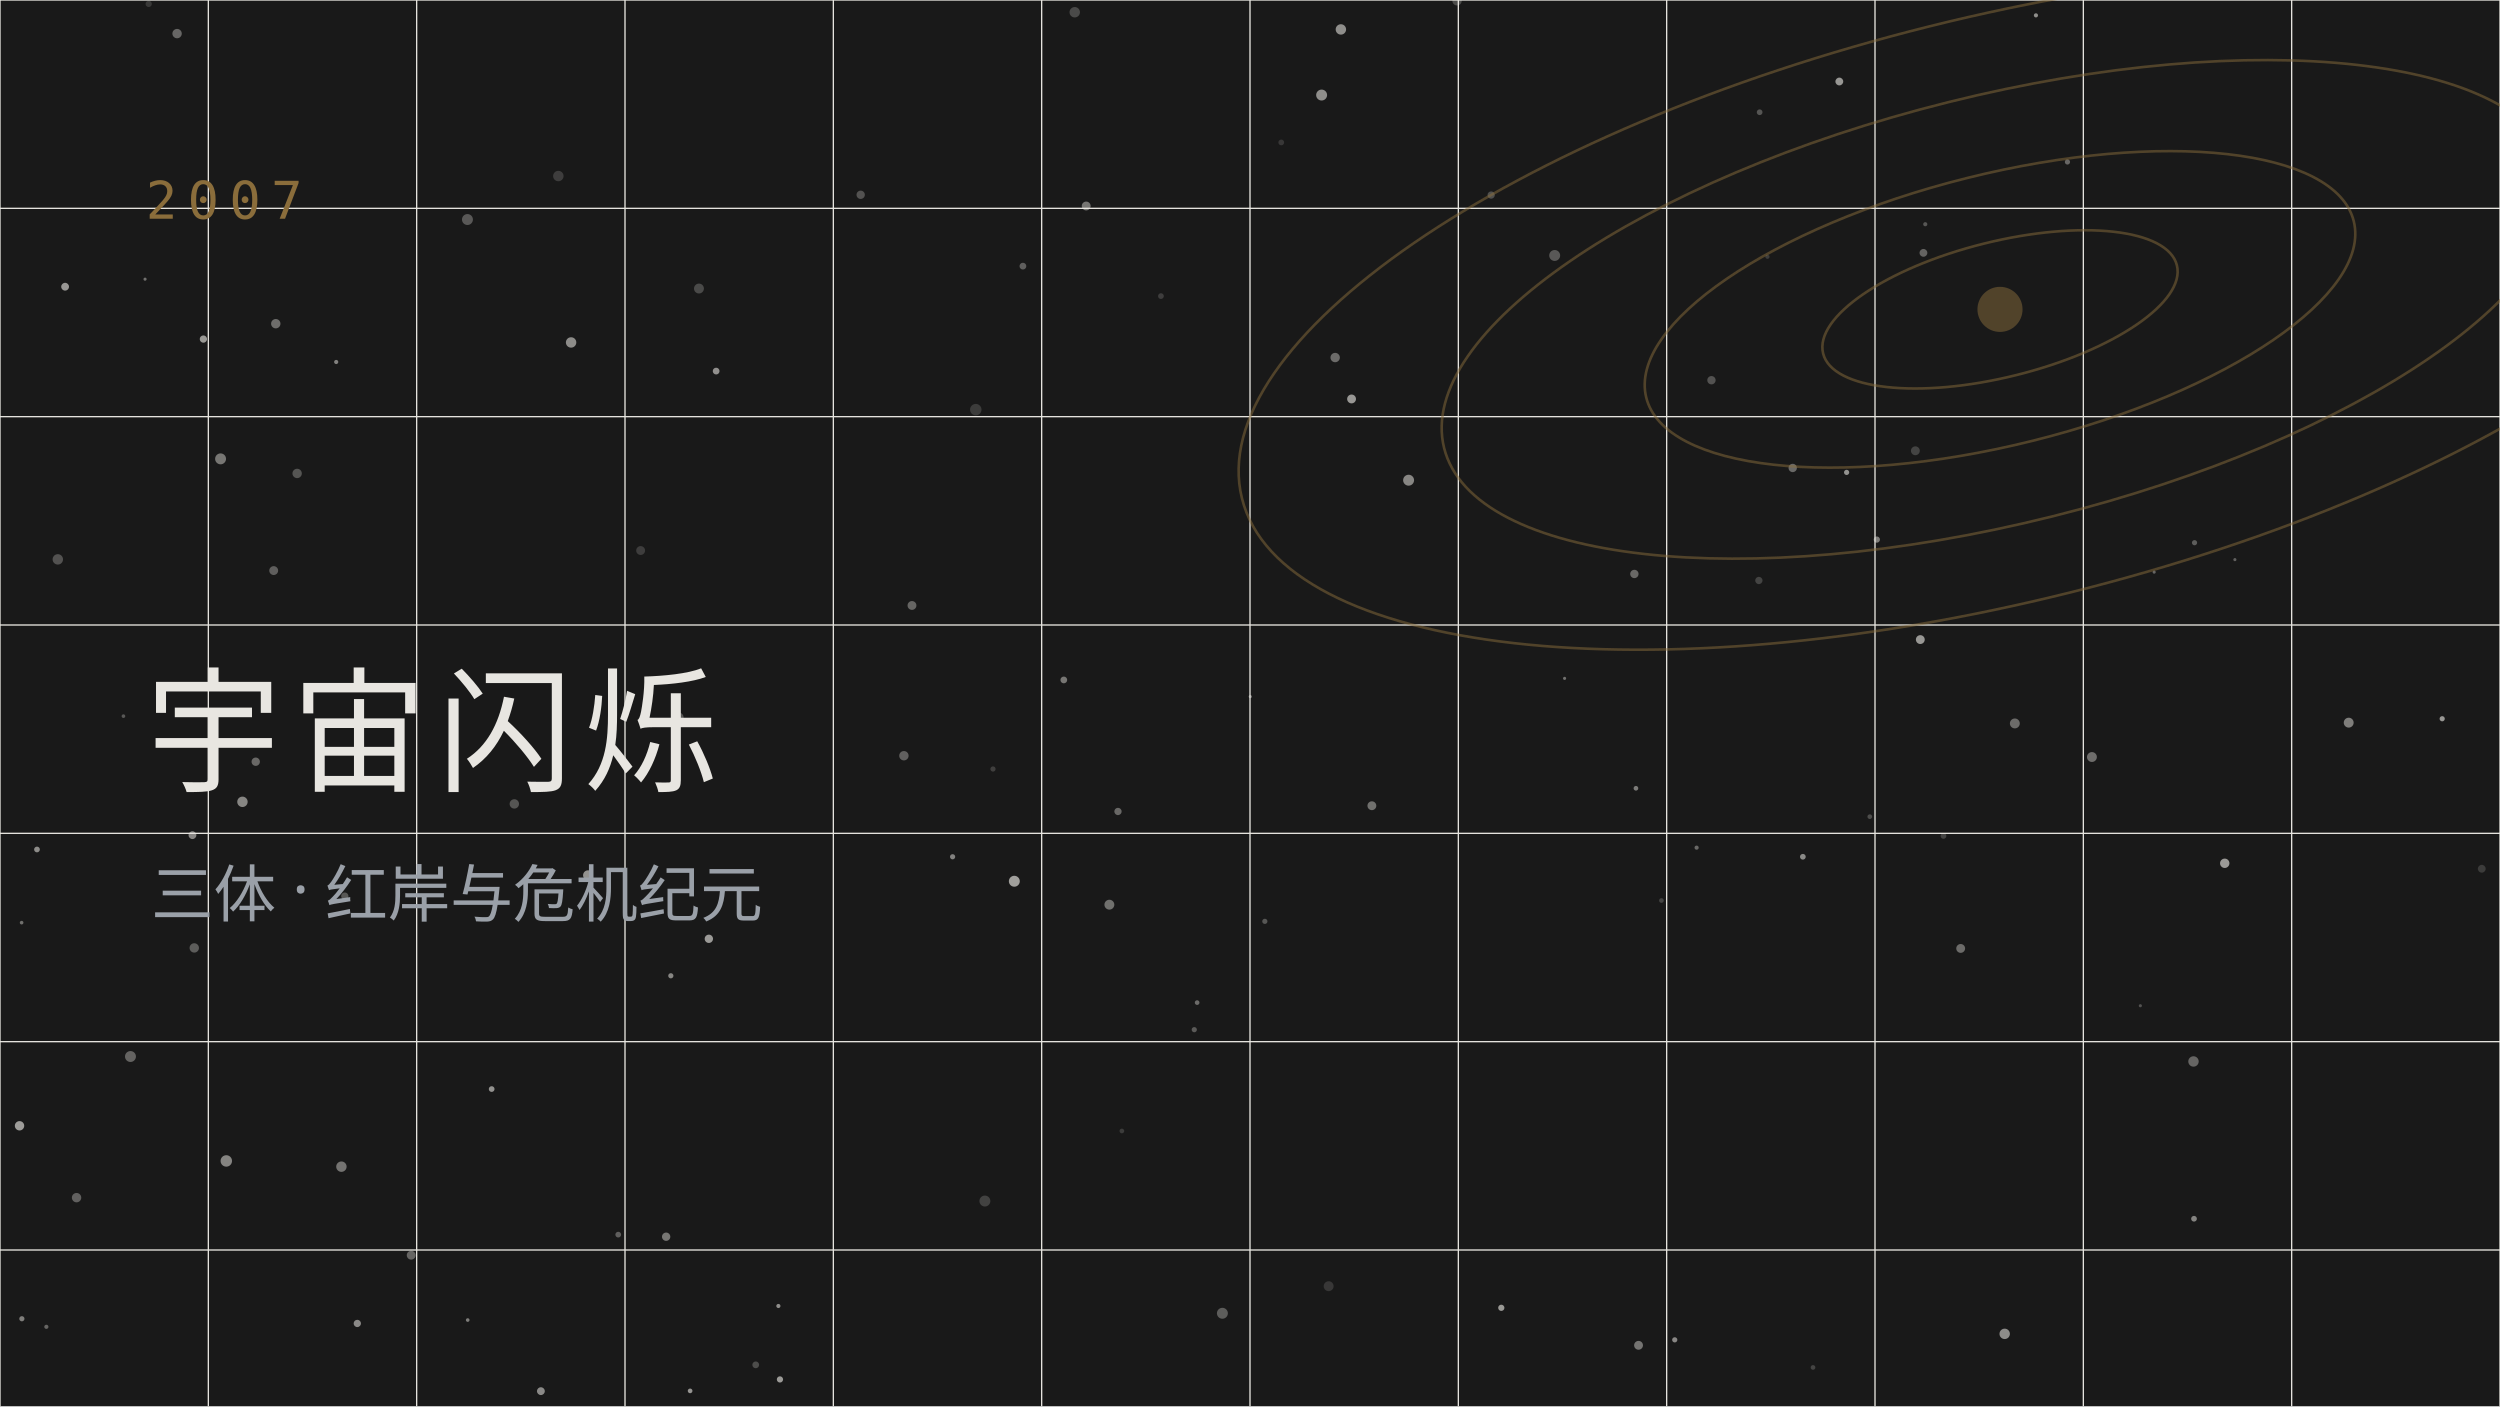
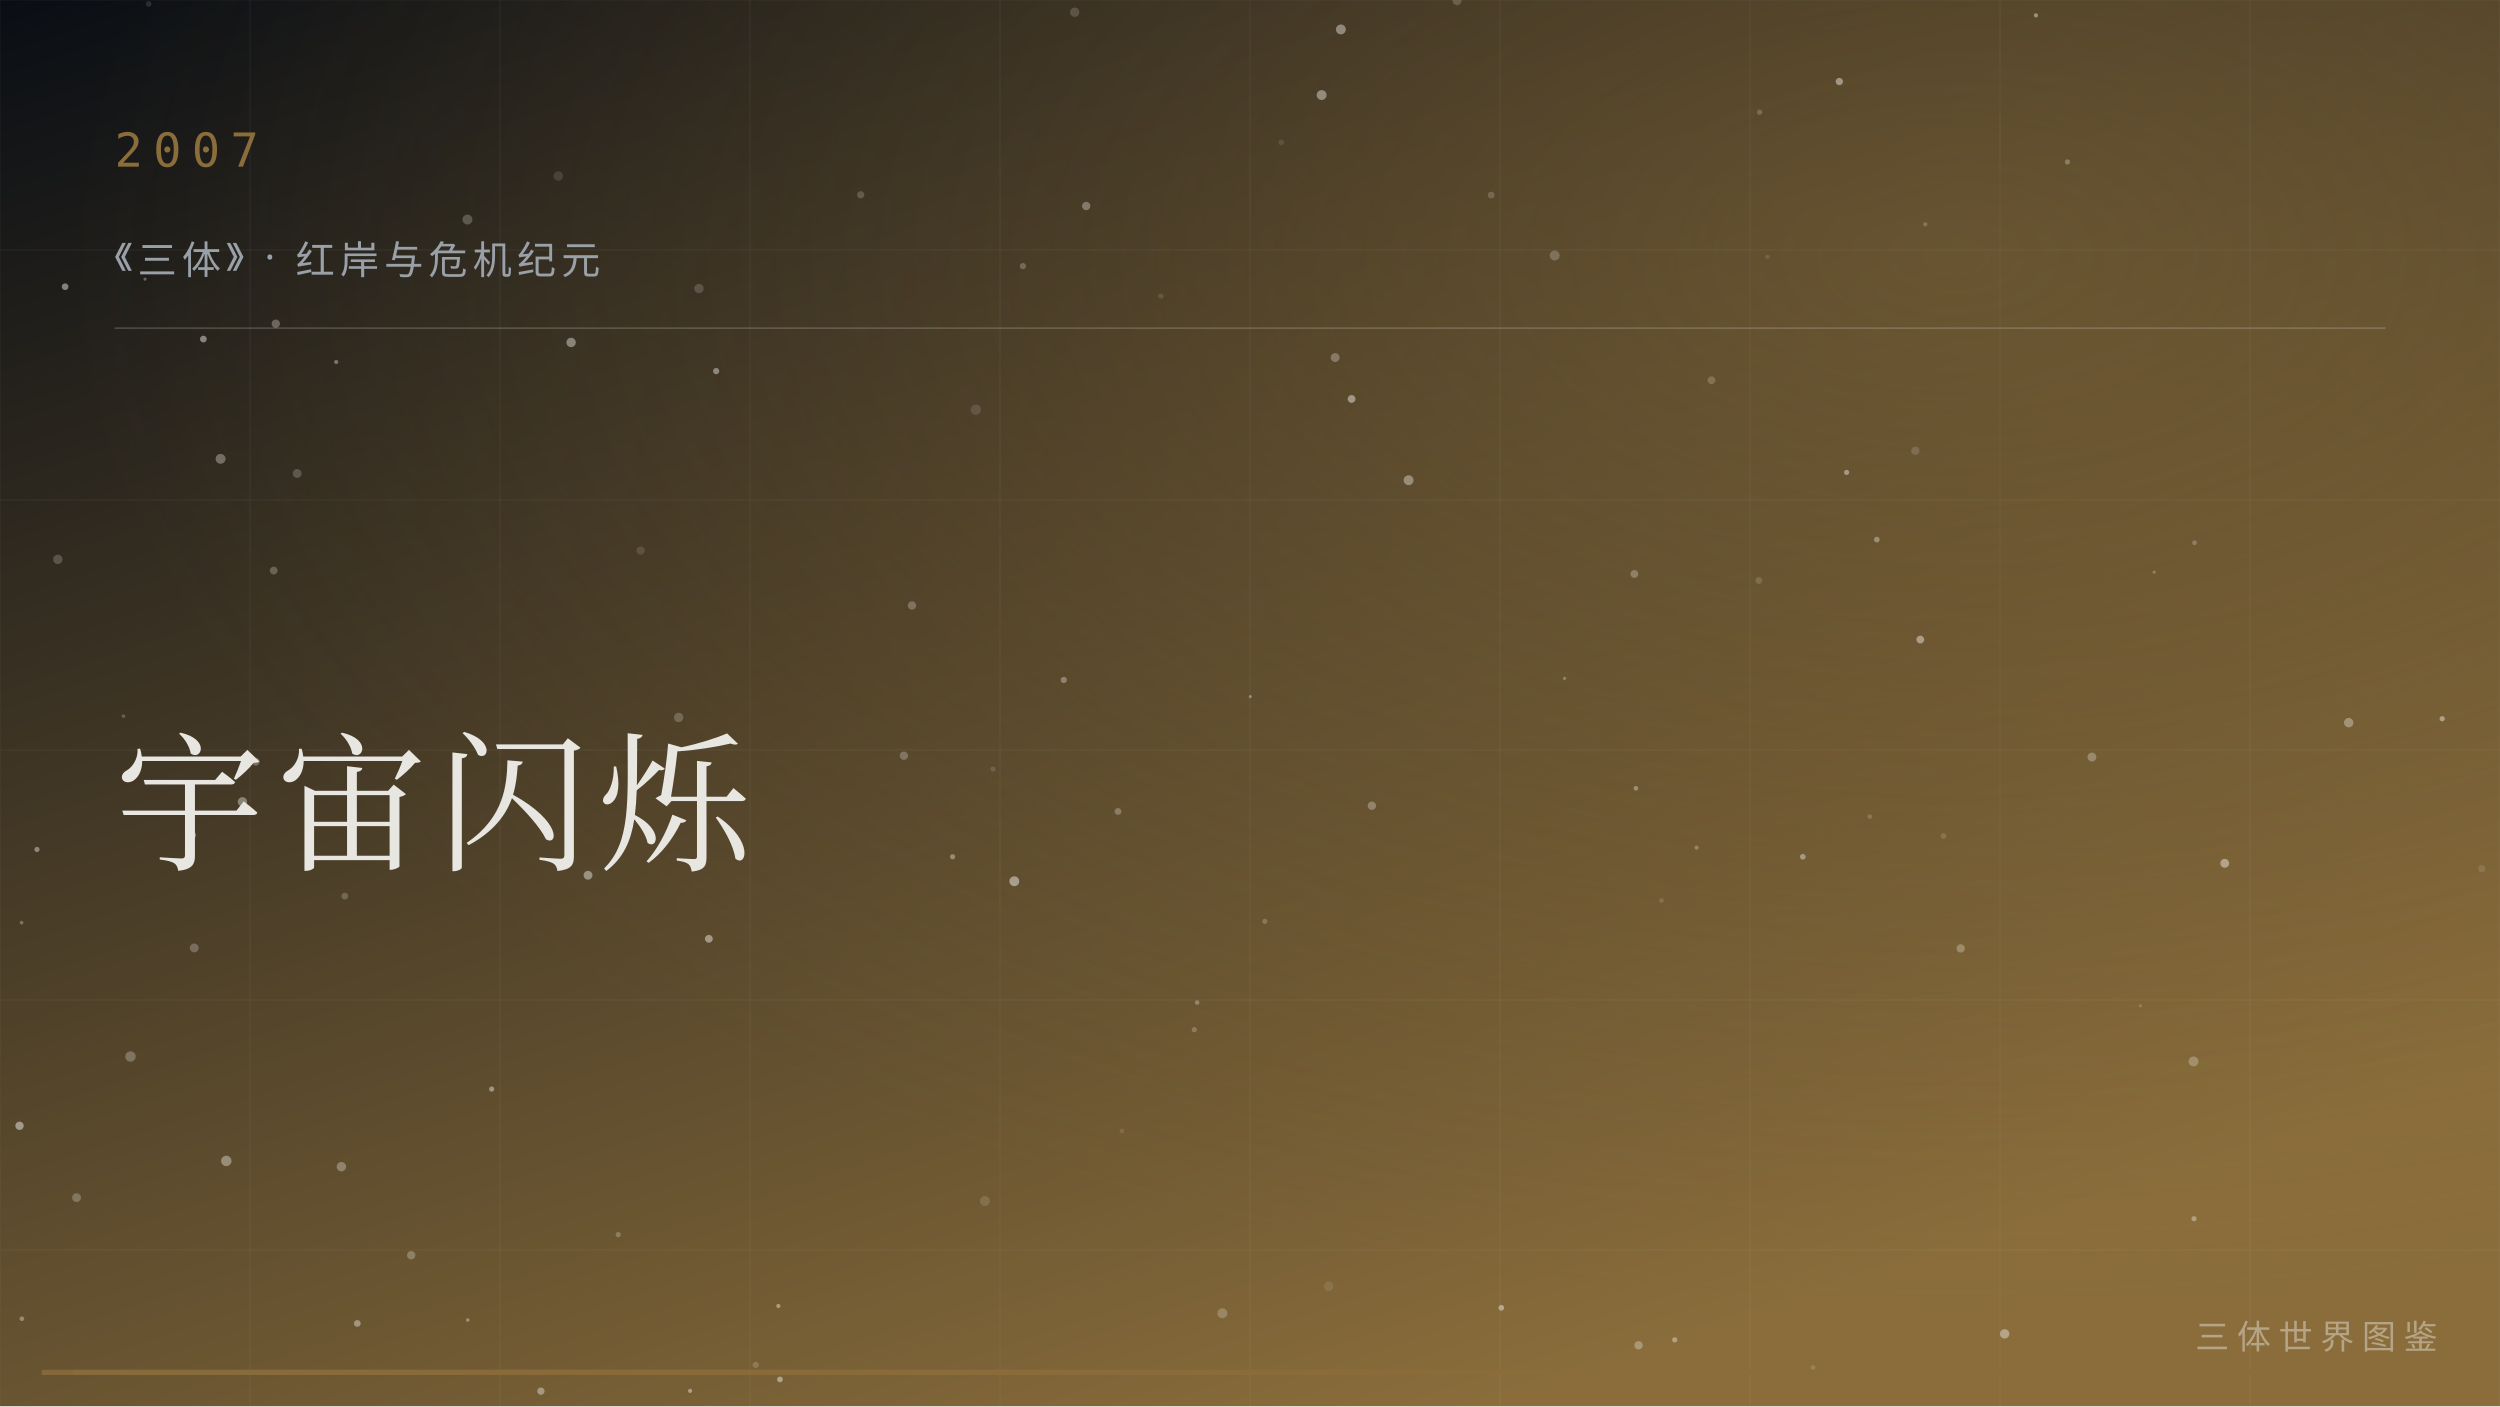
<svg xmlns="http://www.w3.org/2000/svg" width="960" height="540" viewBox="0 0 960 540">
-   <rect width="960" height="540" fill="#0a0e14" />
-   <rect width="960" height="540" fill="#8a6d3b" opacity="0.12" />
-   <line x1="0" y1="0" x2="0" y2="540" stroke="#e8e6e1" stroke-width="0.5" />
-   <line x1="80" y1="0" x2="80" y2="540" stroke="#e8e6e1" stroke-width="0.5" />
-   <line x1="160" y1="0" x2="160" y2="540" stroke="#e8e6e1" stroke-width="0.5" />
-   <line x1="240" y1="0" x2="240" y2="540" stroke="#e8e6e1" stroke-width="0.5" />
-   <line x1="320" y1="0" x2="320" y2="540" stroke="#e8e6e1" stroke-width="0.5" />
-   <line x1="400" y1="0" x2="400" y2="540" stroke="#e8e6e1" stroke-width="0.5" />
-   <line x1="480" y1="0" x2="480" y2="540" stroke="#e8e6e1" stroke-width="0.5" />
-   <line x1="560" y1="0" x2="560" y2="540" stroke="#e8e6e1" stroke-width="0.5" />
-   <line x1="640" y1="0" x2="640" y2="540" stroke="#e8e6e1" stroke-width="0.5" />
-   <line x1="720" y1="0" x2="720" y2="540" stroke="#e8e6e1" stroke-width="0.5" />
-   <line x1="800" y1="0" x2="800" y2="540" stroke="#e8e6e1" stroke-width="0.5" />
-   <line x1="880" y1="0" x2="880" y2="540" stroke="#e8e6e1" stroke-width="0.5" />
-   <line x1="960" y1="0" x2="960" y2="540" stroke="#e8e6e1" stroke-width="0.5" />
-   <line x1="0" y1="0" x2="960" y2="0" stroke="#e8e6e1" stroke-width="0.5" />
-   <line x1="0" y1="80" x2="960" y2="80" stroke="#e8e6e1" stroke-width="0.5" />
-   <line x1="0" y1="160" x2="960" y2="160" stroke="#e8e6e1" stroke-width="0.5" />
-   <line x1="0" y1="240" x2="960" y2="240" stroke="#e8e6e1" stroke-width="0.5" />
-   <line x1="0" y1="320" x2="960" y2="320" stroke="#e8e6e1" stroke-width="0.5" />
-   <line x1="0" y1="400" x2="960" y2="400" stroke="#e8e6e1" stroke-width="0.5" />
-   <line x1="0" y1="480" x2="960" y2="480" stroke="#e8e6e1" stroke-width="0.5" />
-   <circle cx="492.0" cy="54.7" r="1.1" fill="#e8e6e1" opacity="0.15" />
-   <circle cx="854.3" cy="331.5" r="1.8" fill="#e8e6e1" opacity="0.63" />
-   <circle cx="803.3" cy="290.7" r="1.9" fill="#e8e6e1" opacity="0.41" />
-   <circle cx="937.8" cy="276.0" r="1.0" fill="#e8e6e1" opacity="0.61" />
-   <circle cx="347.1" cy="290.2" r="1.8" fill="#e8e6e1" opacity="0.35" />
-   <circle cx="137.2" cy="508.2" r="1.4" fill="#e8e6e1" opacity="0.55" />
-   <circle cx="272.2" cy="360.5" r="1.6" fill="#e8e6e1" opacity="0.63" />
-   <circle cx="769.8" cy="512.2" r="2.0" fill="#e8e6e1" opacity="0.56" />
-   <circle cx="299.5" cy="529.7" r="1.2" fill="#e8e6e1" opacity="0.63" />
-   <circle cx="14.2" cy="326.2" r="1.1" fill="#e8e6e1" opacity="0.56" />
-   <circle cx="84.7" cy="176.2" r="2.1" fill="#e8e6e1" opacity="0.45" />
-   <circle cx="8.3" cy="354.3" r="0.7" fill="#e8e6e1" opacity="0.42" />
-   <circle cx="746.3" cy="321.0" r="1.1" fill="#e8e6e1" opacity="0.21" />
-   <circle cx="392.8" cy="102.2" r="1.3" fill="#e8e6e1" opacity="0.34" />
-   <circle cx="429.3" cy="311.6" r="1.4" fill="#e8e6e1" opacity="0.39" />
-   <circle cx="298.9" cy="501.5" r="0.8" fill="#e8e6e1" opacity="0.57" />
-   <circle cx="374.7" cy="157.3" r="2.2" fill="#e8e6e1" opacity="0.17" />
-   <circle cx="179.5" cy="84.3" r="2.1" fill="#e8e6e1" opacity="0.31" />
-   <circle cx="157.9" cy="482.0" r="1.7" fill="#e8e6e1" opacity="0.37" />
-   <circle cx="514.9" cy="11.3" r="2.0" fill="#e8e6e1" opacity="0.57" />
-   <circle cx="179.6" cy="506.9" r="0.7" fill="#e8e6e1" opacity="0.49" />
-   <circle cx="381.3" cy="295.3" r="1.0" fill="#e8e6e1" opacity="0.19" />
-   <circle cx="469.4" cy="504.3" r="2.1" fill="#e8e6e1" opacity="0.33" />
-   <circle cx="576.5" cy="502.2" r="1.2" fill="#e8e6e1" opacity="0.62" />
-   <circle cx="22.2" cy="214.8" r="2.0" fill="#e8e6e1" opacity="0.28" />
-   <circle cx="389.5" cy="338.4" r="2.1" fill="#e8e6e1" opacity="0.65" />
-   <circle cx="290.2" cy="524.1" r="1.3" fill="#e8e6e1" opacity="0.25" />
-   <circle cx="675.7" cy="43.1" r="1.1" fill="#e8e6e1" opacity="0.29" />
-   <circle cx="74.6" cy="364.0" r="1.8" fill="#e8e6e1" opacity="0.33" />
-   <circle cx="706.3" cy="31.3" r="1.5" fill="#e8e6e1" opacity="0.61" />
-   <circle cx="225.8" cy="336.1" r="1.9" fill="#e8e6e1" opacity="0.59" />
-   <circle cx="480.1" cy="267.5" r="0.6" fill="#e8e6e1" opacity="0.50" />
-   <circle cx="842.7" cy="208.4" r="1.0" fill="#e8e6e1" opacity="0.33" />
-   <circle cx="485.7" cy="353.8" r="1.0" fill="#e8e6e1" opacity="0.30" />
-   <circle cx="445.8" cy="113.7" r="1.1" fill="#e8e6e1" opacity="0.18" />
-   <circle cx="78.1" cy="130.2" r="1.4" fill="#e8e6e1" opacity="0.62" />
-   <circle cx="408.5" cy="261.1" r="1.3" fill="#e8e6e1" opacity="0.45" />
-   <circle cx="675.4" cy="222.9" r="1.4" fill="#e8e6e1" opacity="0.21" />
-   <circle cx="709.1" cy="181.4" r="1.0" fill="#e8e6e1" opacity="0.59" />
-   <circle cx="752.9" cy="364.2" r="1.7" fill="#e8e6e1" opacity="0.40" />
-   <circle cx="459.7" cy="385.0" r="0.9" fill="#e8e6e1" opacity="0.40" />
-   <circle cx="643.1" cy="514.5" r="1.0" fill="#e8e6e1" opacity="0.54" />
-   <circle cx="559.5" cy="0.3" r="1.8" fill="#e8e6e1" opacity="0.25" />
-   <circle cx="678.7" cy="98.6" r="0.8" fill="#e8e6e1" opacity="0.17" />
-   <circle cx="827.2" cy="219.7" r="0.6" fill="#e8e6e1" opacity="0.37" />
-   <circle cx="350.2" cy="232.5" r="1.7" fill="#e8e6e1" opacity="0.37" />
-   <circle cx="214.4" cy="67.6" r="2.0" fill="#e8e6e1" opacity="0.18" />
-   <circle cx="260.6" cy="275.5" r="1.9" fill="#e8e6e1" opacity="0.30" />
-   <circle cx="105.1" cy="219.1" r="1.7" fill="#e8e6e1" opacity="0.34" />
-   <circle cx="718.0" cy="313.6" r="0.9" fill="#e8e6e1" opacity="0.25" />
-   <circle cx="330.5" cy="74.8" r="1.6" fill="#e8e6e1" opacity="0.28" />
-   <circle cx="50.1" cy="405.7" r="2.1" fill="#e8e6e1" opacity="0.36" />
-   <circle cx="628.2" cy="302.7" r="0.9" fill="#e8e6e1" opacity="0.48" />
-   <circle cx="207.7" cy="534.2" r="1.5" fill="#e8e6e1" opacity="0.55" />
-   <circle cx="417.1" cy="79.1" r="1.7" fill="#e8e6e1" opacity="0.45" />
-   <circle cx="953.0" cy="333.6" r="1.5" fill="#e8e6e1" opacity="0.17" />
-   <circle cx="93.1" cy="307.9" r="2.0" fill="#e8e6e1" opacity="0.53" />
-   <circle cx="540.9" cy="184.4" r="2.1" fill="#e8e6e1" opacity="0.53" />
-   <circle cx="132.4" cy="344.1" r="1.4" fill="#e8e6e1" opacity="0.30" />
-   <circle cx="131.1" cy="448.0" r="2.0" fill="#e8e6e1" opacity="0.44" />
-   <circle cx="57.1" cy="1.5" r="1.2" fill="#e8e6e1" opacity="0.16" />
-   <circle cx="572.6" cy="74.9" r="1.4" fill="#e8e6e1" opacity="0.26" />
-   <circle cx="793.9" cy="62.2" r="1.0" fill="#e8e6e1" opacity="0.38" />
-   <circle cx="739.3" cy="86.1" r="0.8" fill="#e8e6e1" opacity="0.30" />
-   <circle cx="720.7" cy="207.2" r="1.2" fill="#e8e6e1" opacity="0.49" />
-   <circle cx="629.2" cy="516.6" r="1.7" fill="#e8e6e1" opacity="0.44" />
-   <circle cx="378.2" cy="461.2" r="2.1" fill="#e8e6e1" opacity="0.20" />
-   <circle cx="696.2" cy="525.1" r="0.9" fill="#e8e6e1" opacity="0.21" />
-   <circle cx="901.9" cy="277.5" r="1.9" fill="#e8e6e1" opacity="0.49" />
-   <circle cx="821.9" cy="386.2" r="0.6" fill="#e8e6e1" opacity="0.28" />
-   <circle cx="365.8" cy="329.0" r="1.0" fill="#e8e6e1" opacity="0.51" />
-   <circle cx="512.7" cy="137.3" r="1.8" fill="#e8e6e1" opacity="0.40" />
-   <circle cx="692.3" cy="329.0" r="1.1" fill="#e8e6e1" opacity="0.55" />
-   <circle cx="842.5" cy="468.0" r="1.1" fill="#e8e6e1" opacity="0.52" />
-   <circle cx="246.0" cy="211.4" r="1.7" fill="#e8e6e1" opacity="0.18" />
-   <circle cx="237.4" cy="474.1" r="1.1" fill="#e8e6e1" opacity="0.34" />
-   <circle cx="29.4" cy="459.9" r="1.8" fill="#e8e6e1" opacity="0.35" />
-   <circle cx="188.8" cy="418.2" r="1.1" fill="#e8e6e1" opacity="0.59" />
-   <circle cx="627.6" cy="220.4" r="1.6" fill="#e8e6e1" opacity="0.39" />
-   <circle cx="47.4" cy="275.0" r="0.7" fill="#e8e6e1" opacity="0.31" />
-   <circle cx="842.3" cy="407.6" r="2.0" fill="#e8e6e1" opacity="0.37" />
-   <circle cx="412.7" cy="4.7" r="2.0" fill="#e8e6e1" opacity="0.24" />
-   <circle cx="657.2" cy="146.0" r="1.6" fill="#e8e6e1" opacity="0.28" />
-   <circle cx="651.5" cy="325.5" r="0.8" fill="#e8e6e1" opacity="0.39" />
-   <circle cx="114.1" cy="181.8" r="1.8" fill="#e8e6e1" opacity="0.29" />
-   <circle cx="638.0" cy="345.8" r="0.9" fill="#e8e6e1" opacity="0.21" />
-   <circle cx="73.9" cy="320.7" r="1.5" fill="#e8e6e1" opacity="0.54" />
-   <circle cx="7.5" cy="432.3" r="1.8" fill="#e8e6e1" opacity="0.64" />
-   <circle cx="526.8" cy="309.4" r="1.7" fill="#e8e6e1" opacity="0.42" />
-   <circle cx="510.2" cy="493.9" r="1.9" fill="#e8e6e1" opacity="0.15" />
-   <circle cx="735.5" cy="173.1" r="1.7" fill="#e8e6e1" opacity="0.21" />
-   <circle cx="86.9" cy="445.8" r="2.2" fill="#e8e6e1" opacity="0.52" />
-   <circle cx="219.3" cy="131.5" r="2.0" fill="#e8e6e1" opacity="0.56" />
-   <circle cx="268.4" cy="110.8" r="1.9" fill="#e8e6e1" opacity="0.24" />
-   <circle cx="430.8" cy="434.3" r="0.9" fill="#e8e6e1" opacity="0.17" />
-   <circle cx="275.0" cy="142.5" r="1.3" fill="#e8e6e1" opacity="0.58" />
-   <circle cx="25.0" cy="110.1" r="1.5" fill="#e8e6e1" opacity="0.61" />
-   <circle cx="519.0" cy="153.2" r="1.7" fill="#e8e6e1" opacity="0.61" />
-   <circle cx="781.8" cy="5.9" r="0.8" fill="#e8e6e1" opacity="0.57" />
-   <circle cx="507.5" cy="36.5" r="2.1" fill="#e8e6e1" opacity="0.57" />
-   <circle cx="737.4" cy="245.6" r="1.7" fill="#e8e6e1" opacity="0.61" />
-   <circle cx="458.6" cy="395.4" r="1.0" fill="#e8e6e1" opacity="0.32" />
-   <circle cx="129.1" cy="139.0" r="0.8" fill="#e8e6e1" opacity="0.51" />
-   <circle cx="55.7" cy="107.2" r="0.6" fill="#e8e6e1" opacity="0.43" />
-   <circle cx="597.0" cy="98.1" r="2.1" fill="#e8e6e1" opacity="0.31" />
-   <circle cx="600.8" cy="260.5" r="0.6" fill="#e8e6e1" opacity="0.43" />
-   <circle cx="105.9" cy="124.3" r="1.8" fill="#e8e6e1" opacity="0.41" />
-   <circle cx="265.0" cy="534.1" r="0.9" fill="#e8e6e1" opacity="0.60" />
-   <circle cx="98.2" cy="292.5" r="1.6" fill="#e8e6e1" opacity="0.39" />
-   <circle cx="8.4" cy="506.4" r="1.0" fill="#e8e6e1" opacity="0.49" />
-   <circle cx="858.2" cy="214.9" r="0.6" fill="#e8e6e1" opacity="0.35" />
-   <circle cx="688.4" cy="179.7" r="1.6" fill="#e8e6e1" opacity="0.39" />
-   <circle cx="68.0" cy="12.9" r="1.8" fill="#e8e6e1" opacity="0.38" />
-   <circle cx="773.7" cy="277.8" r="1.9" fill="#e8e6e1" opacity="0.40" />
-   <circle cx="257.6" cy="374.7" r="1.0" fill="#e8e6e1" opacity="0.53" />
-   <circle cx="738.6" cy="97.1" r="1.5" fill="#e8e6e1" opacity="0.36" />
-   <circle cx="197.5" cy="308.7" r="1.8" fill="#e8e6e1" opacity="0.29" />
-   <circle cx="426.0" cy="347.4" r="1.9" fill="#e8e6e1" opacity="0.42" />
-   <circle cx="255.8" cy="474.9" r="1.6" fill="#e8e6e1" opacity="0.45" />
-   <circle cx="17.8" cy="509.5" r="0.8" fill="#e8e6e1" opacity="0.37" />
-   <g opacity="0.5" stroke="#8a6d3b" fill="none">
-     <ellipse cx="768" cy="118.8" rx="70" ry="26" transform="rotate(-14 768 118.8)" />
-     <ellipse cx="768" cy="118.8" rx="140" ry="52" transform="rotate(-14 768 118.8)" />
-     <ellipse cx="768" cy="118.8" rx="220" ry="82" transform="rotate(-14 768 118.8)" />
-     <ellipse cx="768" cy="118.8" rx="300" ry="112" transform="rotate(-14 768 118.8)" />
-     <circle cx="768" cy="118.8" r="8.656" fill="#8a6d3b" stroke="none" />
+   <defs>
+     <linearGradient id="bg" x1="0" y1="0" x2="0.6" y2="1">
+       <stop offset="0" stop-color="#0a0e14" />
+       <stop offset="1" stop-color="#8a6d3b" />
+     </linearGradient>
+     <radialGradient id="glow" cx="0.78" cy="0.18" r="0.75">
+       <stop offset="0" stop-color="#8a6d3b" stop-opacity="0.5" />
+       <stop offset="1" stop-color="#8a6d3b" stop-opacity="0" />
+     </radialGradient>
+   </defs>
+   <rect width="960" height="540" fill="url(#bg)" />
+   <rect width="960" height="540" fill="url(#glow)" />
+   <circle cx="492.0" cy="54.7" r="1.1" fill="#e8e6e1" opacity="0.12" />
+   <circle cx="854.3" cy="331.5" r="1.7" fill="#e8e6e1" opacity="0.50" />
+   <circle cx="803.3" cy="290.7" r="1.7" fill="#e8e6e1" opacity="0.33" />
+   <circle cx="937.8" cy="276.0" r="1.0" fill="#e8e6e1" opacity="0.49" />
+   <circle cx="347.1" cy="290.2" r="1.6" fill="#e8e6e1" opacity="0.28" />
+   <circle cx="137.2" cy="508.2" r="1.3" fill="#e8e6e1" opacity="0.44" />
+   <circle cx="272.2" cy="360.5" r="1.5" fill="#e8e6e1" opacity="0.50" />
+   <circle cx="769.8" cy="512.2" r="1.8" fill="#e8e6e1" opacity="0.45" />
+   <circle cx="299.5" cy="529.7" r="1.1" fill="#e8e6e1" opacity="0.50" />
+   <circle cx="14.2" cy="326.2" r="1.0" fill="#e8e6e1" opacity="0.45" />
+   <circle cx="84.7" cy="176.2" r="1.9" fill="#e8e6e1" opacity="0.36" />
+   <circle cx="8.3" cy="354.3" r="0.7" fill="#e8e6e1" opacity="0.33" />
+   <circle cx="746.3" cy="321.0" r="1.1" fill="#e8e6e1" opacity="0.17" />
+   <circle cx="392.8" cy="102.2" r="1.2" fill="#e8e6e1" opacity="0.27" />
+   <circle cx="429.3" cy="311.6" r="1.3" fill="#e8e6e1" opacity="0.31" />
+   <circle cx="298.9" cy="501.5" r="0.8" fill="#e8e6e1" opacity="0.46" />
+   <circle cx="374.7" cy="157.3" r="2.0" fill="#e8e6e1" opacity="0.14" />
+   <circle cx="179.5" cy="84.3" r="1.9" fill="#e8e6e1" opacity="0.25" />
+   <circle cx="157.9" cy="482.0" r="1.6" fill="#e8e6e1" opacity="0.30" />
+   <circle cx="514.9" cy="11.3" r="1.9" fill="#e8e6e1" opacity="0.45" />
+   <circle cx="179.6" cy="506.9" r="0.7" fill="#e8e6e1" opacity="0.39" />
+   <circle cx="381.3" cy="295.3" r="1.0" fill="#e8e6e1" opacity="0.15" />
+   <circle cx="469.4" cy="504.3" r="1.9" fill="#e8e6e1" opacity="0.26" />
+   <circle cx="576.5" cy="502.2" r="1.1" fill="#e8e6e1" opacity="0.50" />
+   <circle cx="22.2" cy="214.8" r="1.8" fill="#e8e6e1" opacity="0.22" />
+   <circle cx="389.5" cy="338.4" r="1.9" fill="#e8e6e1" opacity="0.52" />
+   <circle cx="290.2" cy="524.1" r="1.2" fill="#e8e6e1" opacity="0.20" />
+   <circle cx="675.7" cy="43.1" r="1.0" fill="#e8e6e1" opacity="0.23" />
+   <circle cx="74.6" cy="364.0" r="1.7" fill="#e8e6e1" opacity="0.27" />
+   <circle cx="706.3" cy="31.3" r="1.4" fill="#e8e6e1" opacity="0.49" />
+   <circle cx="225.8" cy="336.1" r="1.7" fill="#e8e6e1" opacity="0.47" />
+   <circle cx="480.1" cy="267.5" r="0.6" fill="#e8e6e1" opacity="0.40" />
+   <circle cx="842.7" cy="208.4" r="0.9" fill="#e8e6e1" opacity="0.27" />
+   <circle cx="485.7" cy="353.8" r="1.0" fill="#e8e6e1" opacity="0.24" />
+   <circle cx="445.8" cy="113.7" r="1.0" fill="#e8e6e1" opacity="0.14" />
+   <circle cx="78.1" cy="130.2" r="1.3" fill="#e8e6e1" opacity="0.50" />
+   <circle cx="408.5" cy="261.1" r="1.2" fill="#e8e6e1" opacity="0.36" />
+   <circle cx="675.4" cy="222.9" r="1.3" fill="#e8e6e1" opacity="0.17" />
+   <circle cx="709.1" cy="181.4" r="1.0" fill="#e8e6e1" opacity="0.47" />
+   <circle cx="752.9" cy="364.2" r="1.6" fill="#e8e6e1" opacity="0.32" />
+   <circle cx="459.7" cy="385.0" r="0.9" fill="#e8e6e1" opacity="0.32" />
+   <circle cx="643.1" cy="514.5" r="1.0" fill="#e8e6e1" opacity="0.43" />
+   <circle cx="559.5" cy="0.3" r="1.7" fill="#e8e6e1" opacity="0.20" />
+   <circle cx="678.7" cy="98.6" r="0.8" fill="#e8e6e1" opacity="0.14" />
+   <circle cx="827.2" cy="219.7" r="0.6" fill="#e8e6e1" opacity="0.30" />
+   <circle cx="350.2" cy="232.5" r="1.6" fill="#e8e6e1" opacity="0.29" />
+   <circle cx="214.4" cy="67.6" r="1.8" fill="#e8e6e1" opacity="0.14" />
+   <circle cx="260.6" cy="275.5" r="1.8" fill="#e8e6e1" opacity="0.24" />
+   <circle cx="105.1" cy="219.1" r="1.5" fill="#e8e6e1" opacity="0.27" />
+   <circle cx="718.0" cy="313.6" r="0.9" fill="#e8e6e1" opacity="0.20" />
+   <circle cx="330.5" cy="74.8" r="1.4" fill="#e8e6e1" opacity="0.22" />
+   <circle cx="50.1" cy="405.7" r="2.0" fill="#e8e6e1" opacity="0.29" />
+   <circle cx="628.2" cy="302.7" r="0.9" fill="#e8e6e1" opacity="0.38" />
+   <circle cx="207.7" cy="534.2" r="1.4" fill="#e8e6e1" opacity="0.44" />
+   <circle cx="417.1" cy="79.1" r="1.6" fill="#e8e6e1" opacity="0.36" />
+   <circle cx="953.0" cy="333.6" r="1.4" fill="#e8e6e1" opacity="0.13" />
+   <circle cx="93.1" cy="307.9" r="1.8" fill="#e8e6e1" opacity="0.42" />
+   <circle cx="540.9" cy="184.4" r="1.9" fill="#e8e6e1" opacity="0.42" />
+   <circle cx="132.4" cy="344.1" r="1.3" fill="#e8e6e1" opacity="0.24" />
+   <circle cx="131.1" cy="448.0" r="1.8" fill="#e8e6e1" opacity="0.35" />
+   <circle cx="57.1" cy="1.5" r="1.1" fill="#e8e6e1" opacity="0.13" />
+   <circle cx="572.6" cy="74.9" r="1.3" fill="#e8e6e1" opacity="0.21" />
+   <circle cx="793.9" cy="62.2" r="1.0" fill="#e8e6e1" opacity="0.30" />
+   <circle cx="739.3" cy="86.1" r="0.8" fill="#e8e6e1" opacity="0.24" />
+   <circle cx="720.7" cy="207.2" r="1.1" fill="#e8e6e1" opacity="0.39" />
+   <circle cx="629.2" cy="516.6" r="1.6" fill="#e8e6e1" opacity="0.35" />
+   <circle cx="378.2" cy="461.2" r="1.9" fill="#e8e6e1" opacity="0.16" />
+   <circle cx="696.2" cy="525.1" r="0.9" fill="#e8e6e1" opacity="0.17" />
+   <circle cx="901.9" cy="277.5" r="1.8" fill="#e8e6e1" opacity="0.39" />
+   <circle cx="821.9" cy="386.2" r="0.6" fill="#e8e6e1" opacity="0.22" />
+   <circle cx="365.8" cy="329.0" r="1.0" fill="#e8e6e1" opacity="0.41" />
+   <circle cx="512.7" cy="137.3" r="1.7" fill="#e8e6e1" opacity="0.32" />
+   <circle cx="692.3" cy="329.0" r="1.1" fill="#e8e6e1" opacity="0.44" />
+   <circle cx="842.5" cy="468.0" r="1.0" fill="#e8e6e1" opacity="0.42" />
+   <circle cx="246.0" cy="211.4" r="1.6" fill="#e8e6e1" opacity="0.14" />
+   <circle cx="237.4" cy="474.1" r="1.0" fill="#e8e6e1" opacity="0.27" />
+   <circle cx="29.4" cy="459.9" r="1.7" fill="#e8e6e1" opacity="0.28" />
+   <circle cx="188.8" cy="418.2" r="1.0" fill="#e8e6e1" opacity="0.47" />
+   <circle cx="627.6" cy="220.4" r="1.5" fill="#e8e6e1" opacity="0.31" />
+   <circle cx="47.4" cy="275.0" r="0.7" fill="#e8e6e1" opacity="0.25" />
+   <circle cx="842.3" cy="407.6" r="1.9" fill="#e8e6e1" opacity="0.30" />
+   <circle cx="412.7" cy="4.7" r="1.8" fill="#e8e6e1" opacity="0.19" />
+   <circle cx="657.2" cy="146.0" r="1.5" fill="#e8e6e1" opacity="0.22" />
+   <circle cx="651.5" cy="325.5" r="0.8" fill="#e8e6e1" opacity="0.31" />
+   <circle cx="114.1" cy="181.8" r="1.7" fill="#e8e6e1" opacity="0.23" />
+   <circle cx="638.0" cy="345.8" r="0.9" fill="#e8e6e1" opacity="0.16" />
+   <circle cx="73.9" cy="320.7" r="1.4" fill="#e8e6e1" opacity="0.43" />
+   <circle cx="7.5" cy="432.3" r="1.6" fill="#e8e6e1" opacity="0.52" />
+   <circle cx="526.8" cy="309.4" r="1.6" fill="#e8e6e1" opacity="0.33" />
+   <circle cx="510.2" cy="493.9" r="1.8" fill="#e8e6e1" opacity="0.12" />
+   <circle cx="735.5" cy="173.1" r="1.6" fill="#e8e6e1" opacity="0.17" />
+   <circle cx="86.9" cy="445.8" r="2.0" fill="#e8e6e1" opacity="0.42" />
+   <circle cx="219.3" cy="131.5" r="1.8" fill="#e8e6e1" opacity="0.45" />
+   <circle cx="268.4" cy="110.8" r="1.8" fill="#e8e6e1" opacity="0.19" />
+   <circle cx="430.8" cy="434.3" r="0.9" fill="#e8e6e1" opacity="0.13" />
+   <circle cx="275.0" cy="142.5" r="1.2" fill="#e8e6e1" opacity="0.46" />
+   <circle cx="25.0" cy="110.1" r="1.3" fill="#e8e6e1" opacity="0.49" />
+   <circle cx="519.0" cy="153.2" r="1.5" fill="#e8e6e1" opacity="0.49" />
+   <circle cx="781.8" cy="5.9" r="0.8" fill="#e8e6e1" opacity="0.46" />
+   <circle cx="507.5" cy="36.5" r="1.9" fill="#e8e6e1" opacity="0.46" />
+   <circle cx="737.4" cy="245.6" r="1.5" fill="#e8e6e1" opacity="0.49" />
+   <circle cx="458.6" cy="395.4" r="1.0" fill="#e8e6e1" opacity="0.26" />
+   <circle cx="129.1" cy="139.0" r="0.8" fill="#e8e6e1" opacity="0.40" />
+   <circle cx="55.7" cy="107.2" r="0.6" fill="#e8e6e1" opacity="0.35" />
+   <circle cx="597.0" cy="98.1" r="1.9" fill="#e8e6e1" opacity="0.25" />
+   <circle cx="600.8" cy="260.5" r="0.6" fill="#e8e6e1" opacity="0.35" />
+   <circle cx="105.9" cy="124.3" r="1.6" fill="#e8e6e1" opacity="0.33" />
+   <circle cx="265.0" cy="534.1" r="0.8" fill="#e8e6e1" opacity="0.48" />
+   <circle cx="98.2" cy="292.5" r="1.5" fill="#e8e6e1" opacity="0.31" />
+   <circle cx="8.4" cy="506.4" r="0.9" fill="#e8e6e1" opacity="0.39" />
+   <line x1="0" y1="0" x2="0" y2="540" stroke="#e8e6e1" stroke-width="0.5" opacity="0.05" />
+   <line x1="96" y1="0" x2="96" y2="540" stroke="#e8e6e1" stroke-width="0.5" opacity="0.05" />
+   <line x1="192" y1="0" x2="192" y2="540" stroke="#e8e6e1" stroke-width="0.5" opacity="0.05" />
+   <line x1="288" y1="0" x2="288" y2="540" stroke="#e8e6e1" stroke-width="0.5" opacity="0.05" />
+   <line x1="384" y1="0" x2="384" y2="540" stroke="#e8e6e1" stroke-width="0.5" opacity="0.05" />
+   <line x1="480" y1="0" x2="480" y2="540" stroke="#e8e6e1" stroke-width="0.5" opacity="0.05" />
+   <line x1="576" y1="0" x2="576" y2="540" stroke="#e8e6e1" stroke-width="0.5" opacity="0.05" />
+   <line x1="672" y1="0" x2="672" y2="540" stroke="#e8e6e1" stroke-width="0.5" opacity="0.05" />
+   <line x1="768" y1="0" x2="768" y2="540" stroke="#e8e6e1" stroke-width="0.5" opacity="0.05" />
+   <line x1="864" y1="0" x2="864" y2="540" stroke="#e8e6e1" stroke-width="0.5" opacity="0.05" />
+   <line x1="960" y1="0" x2="960" y2="540" stroke="#e8e6e1" stroke-width="0.5" opacity="0.05" />
+   <line x1="0" y1="0" x2="960" y2="0" stroke="#e8e6e1" stroke-width="0.5" opacity="0.05" />
+   <line x1="0" y1="96" x2="960" y2="96" stroke="#e8e6e1" stroke-width="0.5" opacity="0.05" />
+   <line x1="0" y1="192" x2="960" y2="192" stroke="#e8e6e1" stroke-width="0.5" opacity="0.05" />
+   <line x1="0" y1="288" x2="960" y2="288" stroke="#e8e6e1" stroke-width="0.5" opacity="0.05" />
+   <line x1="0" y1="384" x2="960" y2="384" stroke="#e8e6e1" stroke-width="0.5" opacity="0.05" />
+   <line x1="0" y1="480" x2="960" y2="480" stroke="#e8e6e1" stroke-width="0.5" opacity="0.05" />
+   <text x="44" y="64" font-family="'SFMono-Regular','Menlo','Consolas',monospace" font-size="18" fill="#8a6d3b" letter-spacing="4">2007</text>
+   <text x="44" y="104" font-family="'PingFang SC','Hiragino Sans GB','Microsoft YaHei',sans-serif" font-size="15" fill="#9aa0a8" letter-spacing="2">《三体》 · 红岸与危机纪元</text>
+   <line x1="44" y1="126" x2="916" y2="126" stroke="#e8e6e1" stroke-width="0.5" opacity="0.25" />
+   <text x="44" y="330" font-family="'Noto Serif CJK SC','Songti SC','STSong','SimSun',serif" font-size="58" fill="#e8e6e1" letter-spacing="4">宇宙闪烁</text>
+   <text x="936" y="518" text-anchor="end" font-family="'SFMono-Regular','Menlo','Consolas',monospace" font-size="13" fill="#e8e6e1" opacity="0.45" letter-spacing="3">三体世界图鉴</text>
+   <g>
+     <rect x="16" y="526" width="928" height="2" fill="#8a6d3b" opacity="0.8" />
+     <rect x="28" y="526" width="904" height="2" fill="#8a6d3b" opacity="0.58" />
+     <rect x="40" y="526" width="880" height="2" fill="#8a6d3b" opacity="0.36" />
  </g>
-   <text x="56" y="84" font-family="'SFMono-Regular','Menlo',monospace" font-size="20" fill="#8a6d3b" letter-spacing="4">2007</text>
-   <text x="56" y="300" font-family="'Noto Serif SC','Songti SC',serif" font-size="52" fill="#e8e6e1" letter-spacing="4">宇宙闪烁</text>
-   <text x="58" y="352" font-family="'PingFang SC','Microsoft YaHei',sans-serif" font-size="24" fill="#9aa0a8">三体 · 红岸与危机纪元</text>
</svg>
